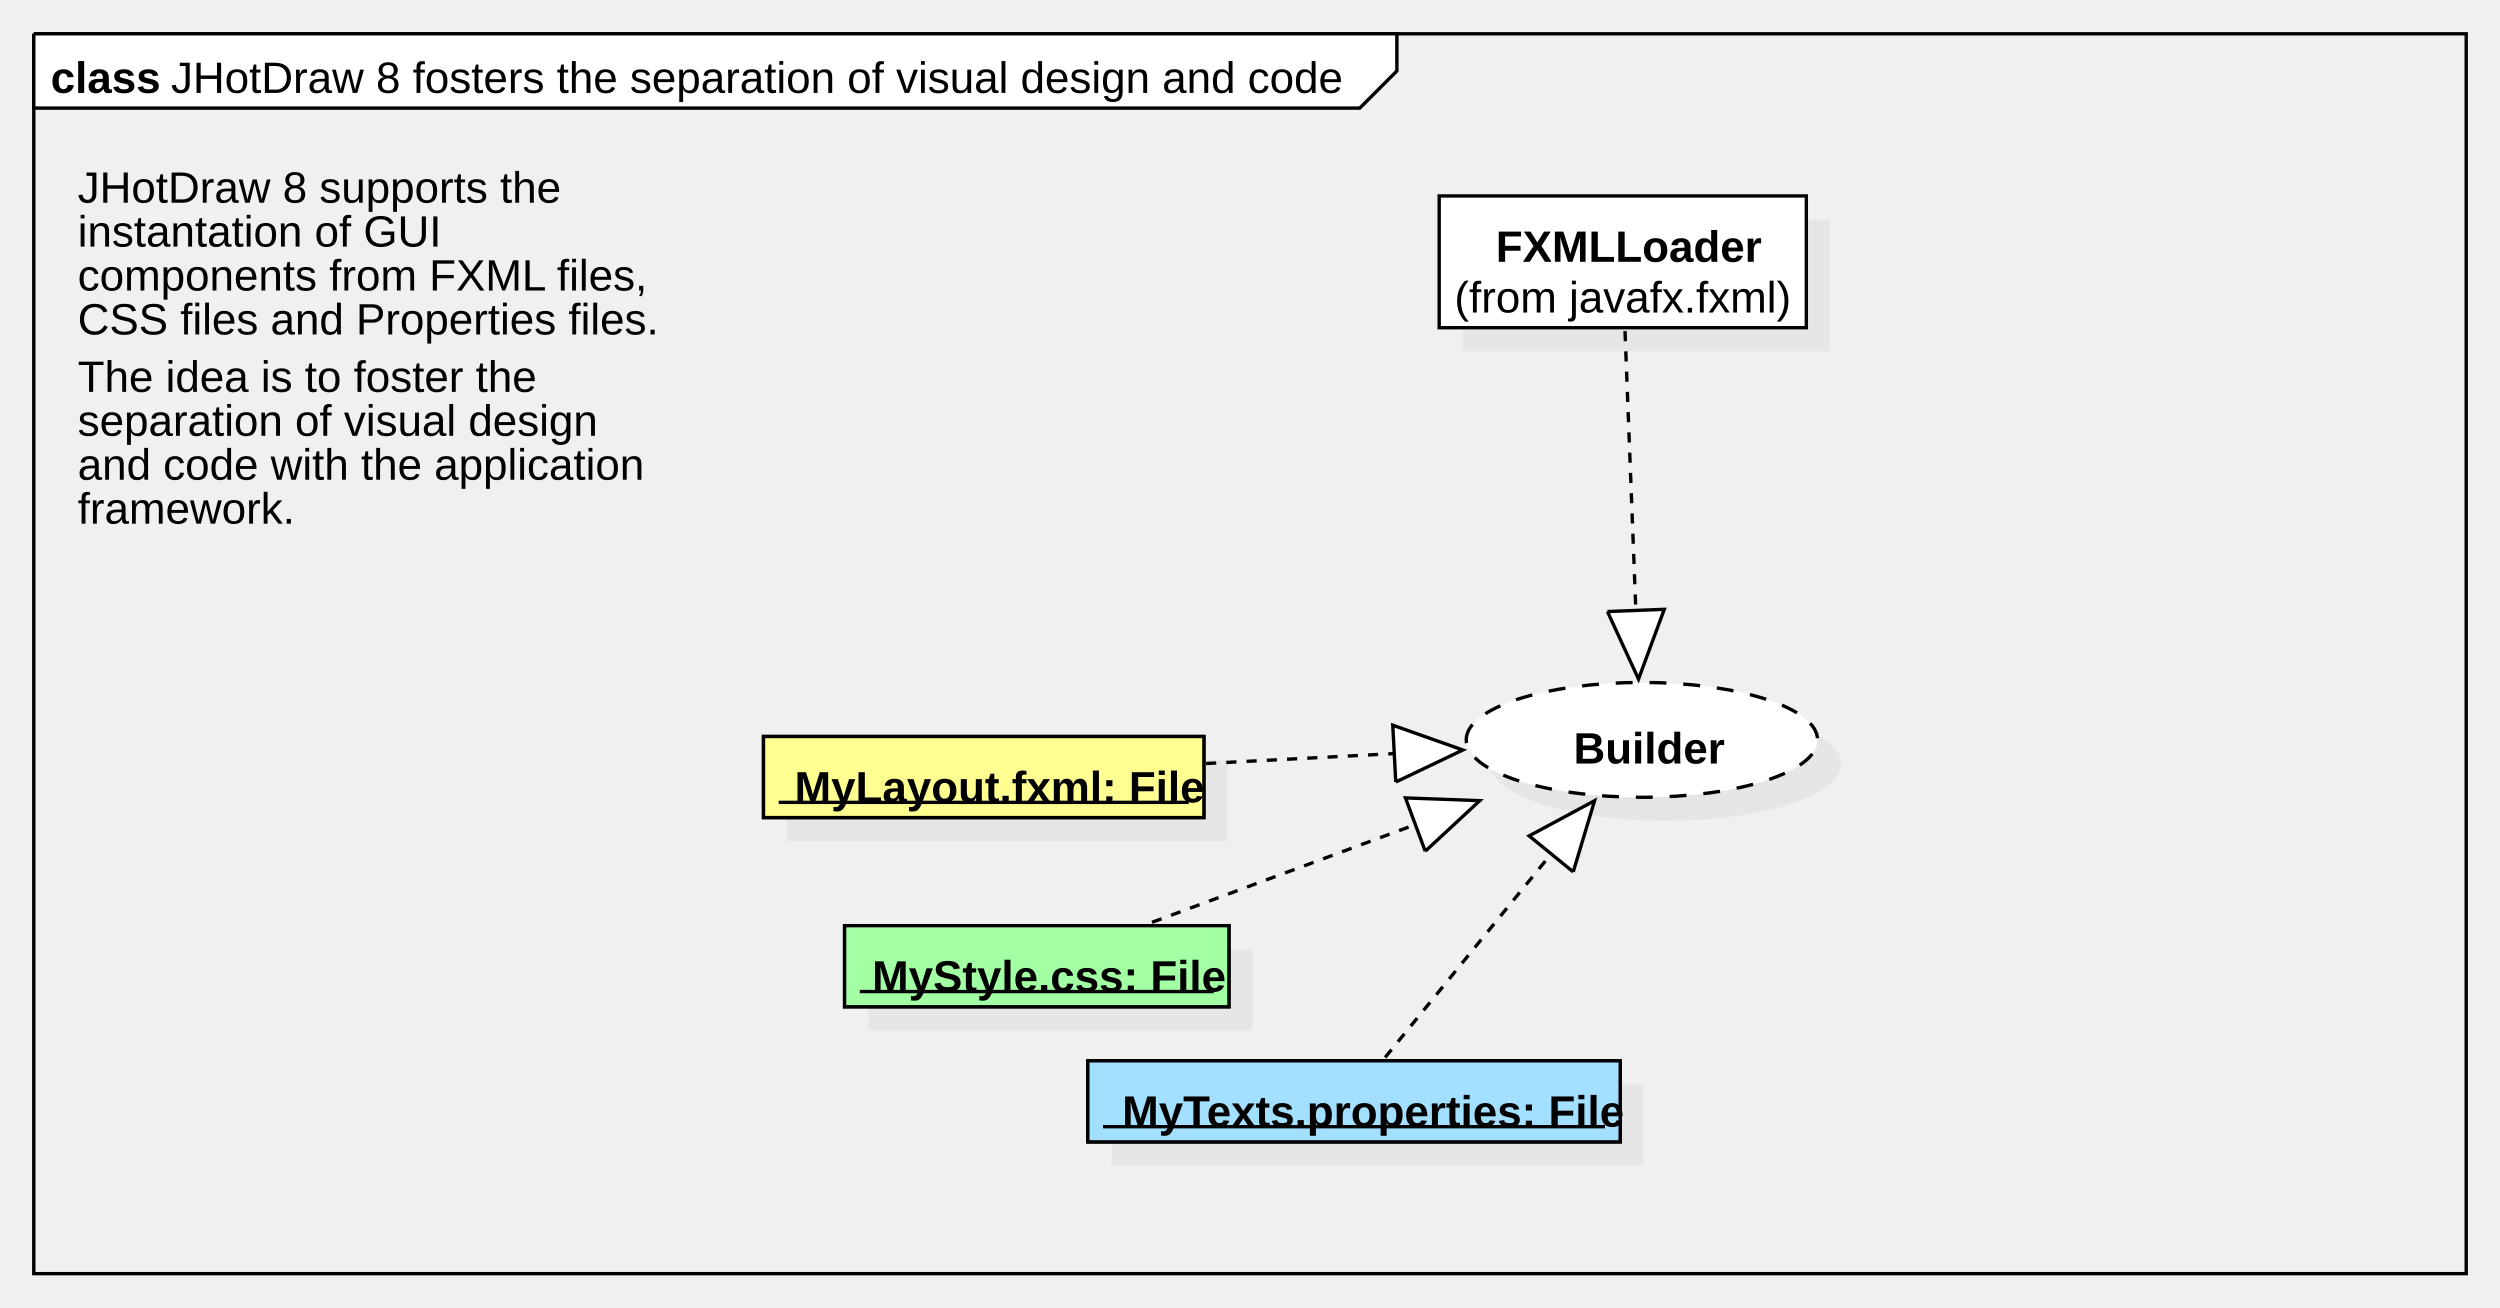
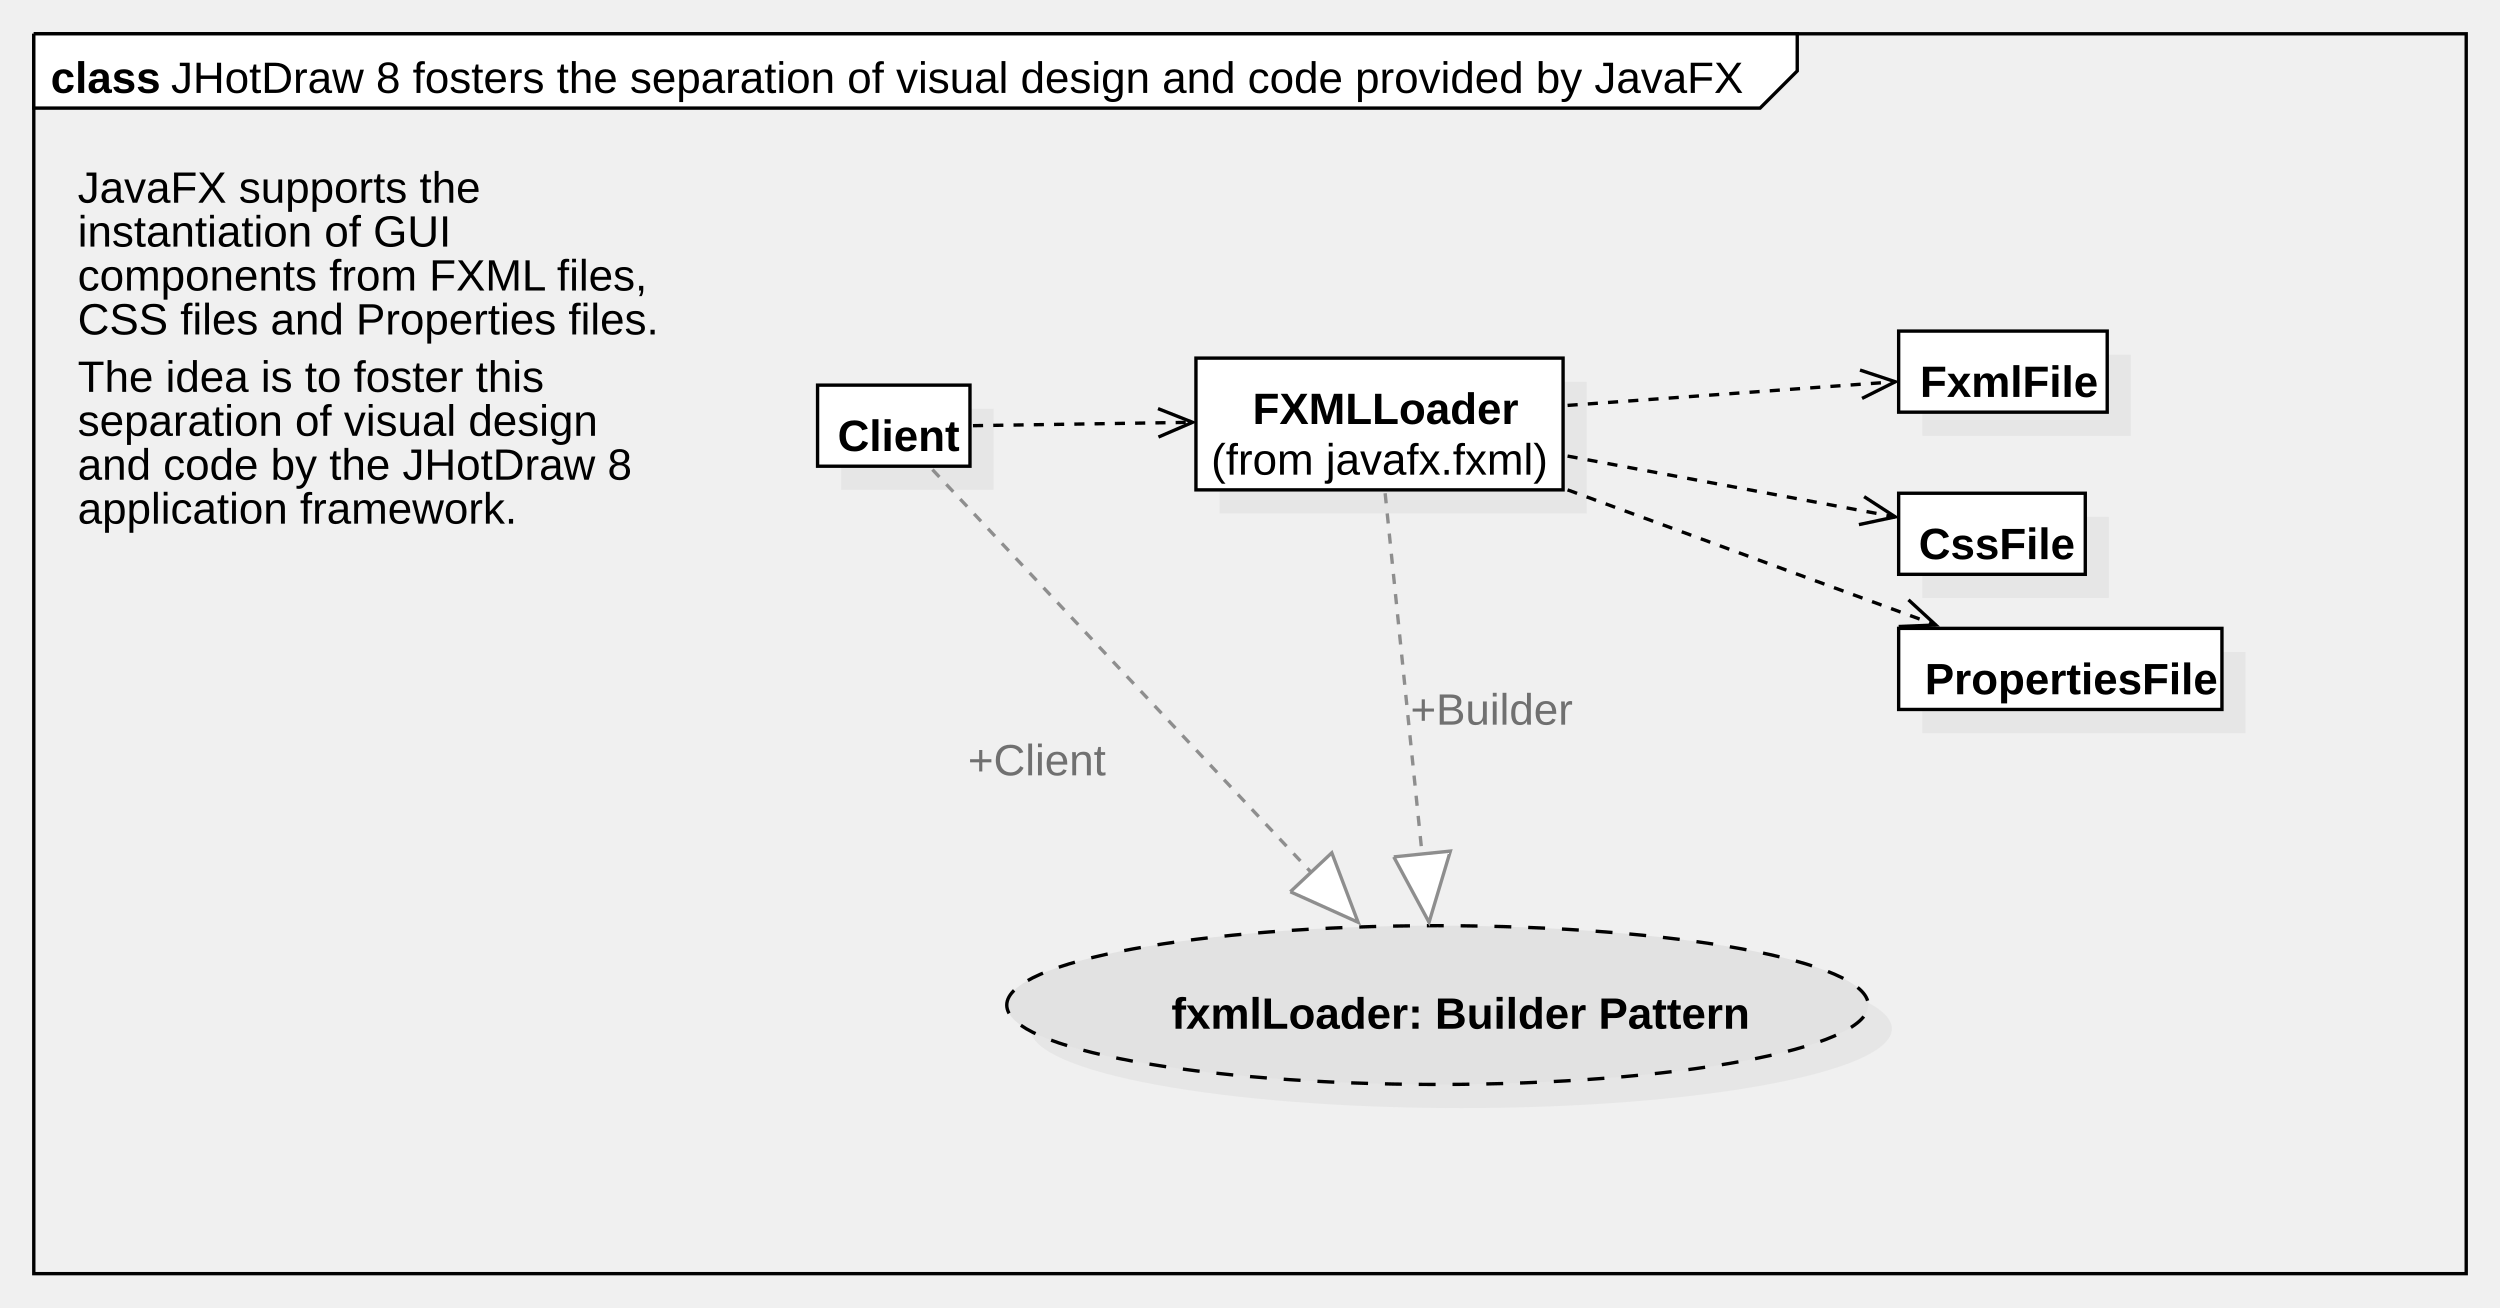
<svg xmlns="http://www.w3.org/2000/svg" version="1.1" width="740" height="387">
  <defs />
  <g>
    <g transform="translate(2,2) scale(1,1)">
      <path fill="none" stroke="#000000" d="M 8 8 L 728 8 L 728 375 L 8 375 L 8 8" stroke-miterlimit="10" />
    </g>
    <g transform="translate(2,2) scale(1,1)">
-       <path fill="#ffffff" stroke="none" d="M 8 8 L 8 30 L 400.479 30 L 411.479 19 L 411.479 8 L 8 8" />
-     </g>
-     <g transform="translate(2,2) scale(1,1)">
-       <path fill="none" stroke="#000000" d="M 8 8 L 8 30 L 400.479 30 L 411.479 19 L 411.479 8 L 8 8 L 8 8" stroke-miterlimit="10" />
-     </g>
-     <g transform="translate(2,2) scale(1,1)">
-       <g>
-         <path fill="none" stroke="none" />
-         <text fill="#000000" stroke="none" font-family="Arial" font-size="13px" font-style="normal" font-weight="normal" text-decoration="none" x="48.618" y="25.5">JHotDraw 8 fosters the separation of visual design and code</text>
+       <path fill="#ffffff" stroke="none" d="M 8 8 L 8 30 L 518.984 30 L 529.984 19 L 529.984 8 L 8 8" />
+     </g>
+     <g transform="translate(2,2) scale(1,1)">
+       <path fill="none" stroke="#000000" d="M 8 8 L 8 30 L 518.984 30 L 529.984 19 L 529.984 8 L 8 8 L 8 8" stroke-miterlimit="10" />
+     </g>
+     <g transform="translate(2,2) scale(1,1)">
+       <g>
+         <path fill="none" stroke="none" />
+         <text fill="#000000" stroke="none" font-family="Arial" font-size="13px" font-style="normal" font-weight="normal" text-decoration="none" x="48.618" y="25.5">JHotDraw 8 fosters the separation of visual design and code provided by JavaFX</text>
      </g>
    </g>
    <g transform="translate(2,2) scale(1,1)">
      <g>
        <path fill="none" stroke="none" />
        <text fill="#000000" stroke="none" font-family="Arial" font-size="13px" font-style="normal" font-weight="bold" text-decoration="none" x="13" y="25.5">class</text>
      </g>
    </g>
    <g transform="translate(2,2) scale(1,1)">
-       <rect fill="#C0C0C0" stroke="none" x="231" y="223" width="130.348" height="24" opacity="0.2" />
-     </g>
-     <g transform="translate(2,2) scale(1,1)">
-       <rect fill="#ffff91" stroke="none" x="224" y="216" width="130.348" height="24" />
-     </g>
-     <g transform="translate(2,2) scale(1,1)">
-       <path fill="none" stroke="#000000" d="M 224 216 L 354.348 216 L 354.348 240 L 224 240 L 224 216 Z Z" stroke-miterlimit="10" />
-     </g>
-     <g transform="translate(2,2) scale(1,1)">
-       <rect fill="#ffff91" stroke="none" x="224" y="216" width="130.348" height="24" />
-     </g>
-     <g transform="translate(2,2) scale(1,1)">
-       <path fill="none" stroke="#000000" d="M 224 216 L 354.348 216 L 354.348 240 L 224 240 L 224 216 Z Z" stroke-miterlimit="10" />
-     </g>
-     <g transform="translate(2,2) scale(1,1)">
-       <g>
-         <path fill="none" stroke="none" />
-         <text fill="#000000" stroke="none" font-family="Arial" font-size="13px" font-style="normal" font-weight="bold" text-decoration="none" x="233.188" y="235.5">MyLayout.fxml: File</text>
-         <path fill="none" stroke="#000000" d="M 349.848 235.5 L 228.5 235.5" stroke-miterlimit="10" />
-       </g>
-     </g>
-     <g transform="translate(2,2) scale(1,1)">
-       <rect fill="#C0C0C0" stroke="none" x="431" y="63" width="108.671" height="39" opacity="0.2" />
-     </g>
-     <g transform="translate(2,2) scale(1,1)">
-       <rect fill="#ffffff" stroke="none" x="424" y="56" width="108.671" height="39" />
-     </g>
-     <g transform="translate(2,2) scale(1,1)">
-       <path fill="none" stroke="#000000" d="M 424 56 L 532.671 56 L 532.671 95 L 424 95 L 424 56 Z Z" stroke-miterlimit="10" />
-     </g>
-     <g transform="translate(2,2) scale(1,1)">
-       <g>
-         <path fill="none" stroke="none" />
-         <text fill="#000000" stroke="none" font-family="Arial" font-size="13px" font-style="normal" font-weight="bold" text-decoration="none" x="440.76" y="75.5">FXMLLoader</text>
-       </g>
-     </g>
-     <g transform="translate(2,2) scale(1,1)">
-       <g>
-         <path fill="none" stroke="none" />
-         <text fill="#000000" stroke="none" font-family="Arial" font-size="13px" font-style="normal" font-weight="normal" text-decoration="none" x="428.5" y="90.5">(from javafx.fxml)</text>
-       </g>
-     </g>
-     <g transform="translate(2,2) scale(1,1)">
-       <path fill="#C0C0C0" stroke="none" d="M 439 224 C 439 214.611 462.281 207 491 207 C 519.719 207 543 214.611 543 224 C 543 233.389 519.719 241 491 241 C 462.281 241 439 233.389 439 224 Z" opacity="0.2" />
-     </g>
-     <g transform="translate(2,2) scale(1,1)">
-       <path fill="#ffffff" stroke="none" d="M 432 217 C 432 207.611 455.281 200 484 200 C 512.719 200 536 207.611 536 217 C 536 226.389 512.719 234 484 234 C 455.281 234 432 226.389 432 217 Z" />
-     </g>
-     <g transform="translate(2,2) scale(1,1)">
-       <path fill="none" stroke="#000000" d="M 432 217 C 432 207.611 455.281 200 484 200 C 512.719 200 536 207.611 536 217 C 536 226.389 512.719 234 484 234 C 455.281 234 432 226.389 432 217 Z" stroke-miterlimit="10" stroke-dasharray="5" />
-     </g>
-     <g transform="translate(2,2) scale(1,1)">
-       <g>
-         <path fill="none" stroke="none" />
-         <text fill="#000000" stroke="none" font-family="Arial" font-size="13px" font-style="normal" font-weight="bold" text-decoration="none" x="463.767" y="224">Builder</text>
-       </g>
-     </g>
-     <g transform="translate(2,2) scale(1,1)">
-       <g>
-         <path fill="none" stroke="none" />
-         <text fill="#000000" stroke="none" font-family="Arial" font-size="13px" font-style="normal" font-weight="normal" text-decoration="none" x="21" y="58">JHotDraw 8 supports the</text>
-         <text fill="#000000" stroke="none" font-family="Arial" font-size="13px" font-style="normal" font-weight="normal" text-decoration="none" x="21" y="71">instantation of GUI</text>
+       <rect fill="#C0C0C0" stroke="none" x="359" y="111" width="108.671" height="39" opacity="0.2" />
+     </g>
+     <g transform="translate(2,2) scale(1,1)">
+       <rect fill="#ffffff" stroke="none" x="352" y="104" width="108.671" height="39" />
+     </g>
+     <g transform="translate(2,2) scale(1,1)">
+       <path fill="none" stroke="#000000" d="M 352 104 L 460.671 104 L 460.671 143 L 352 143 L 352 104 Z Z" stroke-miterlimit="10" />
+     </g>
+     <g transform="translate(2,2) scale(1,1)">
+       <g>
+         <path fill="none" stroke="none" />
+         <text fill="#000000" stroke="none" font-family="Arial" font-size="13px" font-style="normal" font-weight="bold" text-decoration="none" x="368.76" y="123.5">FXMLLoader</text>
+       </g>
+     </g>
+     <g transform="translate(2,2) scale(1,1)">
+       <g>
+         <path fill="none" stroke="none" />
+         <text fill="#000000" stroke="none" font-family="Arial" font-size="13px" font-style="normal" font-weight="normal" text-decoration="none" x="356.5" y="138.5">(from javafx.fxml)</text>
+       </g>
+     </g>
+     <g transform="translate(2,2) scale(1,1)">
+       <path fill="#C0C0C0" stroke="none" d="M 303 302.5 C 303 289.521 360.084 279 430.5 279 C 500.916 279 558 289.521 558 302.5 C 558 315.479 500.916 326 430.5 326 C 360.084 326 303 315.479 303 302.5 Z" opacity="0.2" />
+     </g>
+     <g transform="translate(2,2) scale(1,1)">
+       <path fill="#e2e2e2" stroke="none" d="M 296 295.5 C 296 282.521 353.084 272 423.5 272 C 493.916 272 551 282.521 551 295.5 C 551 308.479 493.916 319 423.5 319 C 353.084 319 296 308.479 296 295.5 Z" />
+     </g>
+     <g transform="translate(2,2) scale(1,1)">
+       <path fill="none" stroke="#000000" d="M 296 295.5 C 296 282.521 353.084 272 423.5 272 C 493.916 272 551 282.521 551 295.5 C 551 308.479 493.916 319 423.5 319 C 353.084 319 296 308.479 296 295.5 Z" stroke-miterlimit="10" stroke-dasharray="5" />
+     </g>
+     <g transform="translate(2,2) scale(1,1)">
+       <g>
+         <path fill="none" stroke="none" />
+         <text fill="#000000" stroke="none" font-family="Arial" font-size="13px" font-style="normal" font-weight="bold" text-decoration="none" x="344.738" y="302.5">fxmlLoader: Builder Pattern</text>
+       </g>
+     </g>
+     <g transform="translate(2,2) scale(1,1)">
+       <g>
+         <path fill="none" stroke="none" />
+         <text fill="#000000" stroke="none" font-family="Arial" font-size="13px" font-style="normal" font-weight="normal" text-decoration="none" x="21" y="58">JavaFX supports the</text>
+         <text fill="#000000" stroke="none" font-family="Arial" font-size="13px" font-style="normal" font-weight="normal" text-decoration="none" x="21" y="71">instantiation of GUI</text>
        <text fill="#000000" stroke="none" font-family="Arial" font-size="13px" font-style="normal" font-weight="normal" text-decoration="none" x="21" y="84">components from FXML files,</text>
        <text fill="#000000" stroke="none" font-family="Arial" font-size="13px" font-style="normal" font-weight="normal" text-decoration="none" x="21" y="97">CSS files and Properties files.</text>
      </g>
    </g>
    <g transform="translate(2,2) scale(1,1)">
      <g>
        <path fill="none" stroke="none" />
      </g>
    </g>
    <g transform="translate(2,2) scale(1,1)">
      <g>
        <path fill="none" stroke="none" />
-         <text fill="#000000" stroke="none" font-family="Arial" font-size="13px" font-style="normal" font-weight="normal" text-decoration="none" x="21" y="114">The idea is to foster the</text>
+         <text fill="#000000" stroke="none" font-family="Arial" font-size="13px" font-style="normal" font-weight="normal" text-decoration="none" x="21" y="114">The idea is to foster this</text>
        <text fill="#000000" stroke="none" font-family="Arial" font-size="13px" font-style="normal" font-weight="normal" text-decoration="none" x="21" y="127">separation of visual design</text>
-         <text fill="#000000" stroke="none" font-family="Arial" font-size="13px" font-style="normal" font-weight="normal" text-decoration="none" x="21" y="140">and code with the application</text>
-         <text fill="#000000" stroke="none" font-family="Arial" font-size="13px" font-style="normal" font-weight="normal" text-decoration="none" x="21" y="153">framework.</text>
-       </g>
-     </g>
-     <g transform="translate(2,2) scale(1,1)">
-       <g>
-         <path fill="none" stroke="none" />
-       </g>
-     </g>
-     <g transform="translate(2,2) scale(1,1)">
-       <rect fill="#C0C0C0" stroke="none" x="255" y="279" width="113.768" height="24" opacity="0.2" />
-     </g>
-     <g transform="translate(2,2) scale(1,1)">
-       <rect fill="#a3ffa3" stroke="none" x="248" y="272" width="113.768" height="24" />
-     </g>
-     <g transform="translate(2,2) scale(1,1)">
-       <path fill="none" stroke="#000000" d="M 248 272 L 361.768 272 L 361.768 296 L 248 296 L 248 272 Z Z" stroke-miterlimit="10" />
-     </g>
-     <g transform="translate(2,2) scale(1,1)">
-       <rect fill="#a3ffa3" stroke="none" x="248" y="272" width="113.768" height="24" />
-     </g>
-     <g transform="translate(2,2) scale(1,1)">
-       <path fill="none" stroke="#000000" d="M 248 272 L 361.768 272 L 361.768 296 L 248 296 L 248 272 Z Z" stroke-miterlimit="10" />
-     </g>
-     <g transform="translate(2,2) scale(1,1)">
-       <g>
-         <path fill="none" stroke="none" />
-         <text fill="#000000" stroke="none" font-family="Arial" font-size="13px" font-style="normal" font-weight="bold" text-decoration="none" x="256.128" y="291.5">MyStyle.css: File</text>
-         <path fill="none" stroke="#000000" d="M 357.268 291.5 L 252.5 291.5" stroke-miterlimit="10" />
-       </g>
-     </g>
-     <g transform="translate(2,2) scale(1,1)">
-       <path fill="none" stroke="#000000" d="M 479 96 L 483 199" stroke-miterlimit="10" stroke-dasharray="3" />
-     </g>
-     <g transform="translate(2,2) scale(1,1)">
-       <path fill="#FFFFFF" stroke="none" d="M 473.799 179.017 L 483 199 L 490.624 178.363" />
-     </g>
-     <g transform="translate(2,2) scale(1,1)">
-       <path fill="none" stroke="#000000" d="M 473.799 179.017 L 483 199 L 490.624 178.363 L 473.799 179.017" stroke-miterlimit="10" />
-     </g>
-     <g transform="translate(2,2) scale(1,1)">
-       <path fill="none" stroke="#000000" d="M 355 224 L 431 220" stroke-miterlimit="10" stroke-dasharray="3" />
-     </g>
-     <g transform="translate(2,2) scale(1,1)">
-       <path fill="#FFFFFF" stroke="none" d="M 411.145 229.476 L 431 220 L 410.26 212.661" />
-     </g>
-     <g transform="translate(2,2) scale(1,1)">
-       <path fill="none" stroke="#000000" d="M 411.145 229.476 L 431 220 L 410.26 212.661 L 411.145 229.476" stroke-miterlimit="10" />
-     </g>
-     <g transform="translate(2,2) scale(1,1)">
-       <path fill="none" stroke="#000000" d="M 339 271 L 436 235" stroke-miterlimit="10" stroke-dasharray="3" />
-     </g>
-     <g transform="translate(2,2) scale(1,1)">
-       <path fill="#FFFFFF" stroke="none" d="M 419.874 249.965 L 436 235 L 414.015 234.179" />
-     </g>
-     <g transform="translate(2,2) scale(1,1)">
-       <path fill="none" stroke="#000000" d="M 419.874 249.965 L 436 235 L 414.015 234.179 L 419.874 249.965" stroke-miterlimit="10" />
-     </g>
-     <g transform="translate(2,2) scale(1,1)">
-       <rect fill="#C0C0C0" stroke="none" x="327" y="319" width="157.573" height="24" opacity="0.2" />
-     </g>
-     <g transform="translate(2,2) scale(1,1)">
-       <rect fill="#a3e0ff" stroke="none" x="320" y="312" width="157.573" height="24" />
-     </g>
-     <g transform="translate(2,2) scale(1,1)">
-       <path fill="none" stroke="#000000" d="M 320 312 L 477.573 312 L 477.573 336 L 320 336 L 320 312 Z Z" stroke-miterlimit="10" />
-     </g>
-     <g transform="translate(2,2) scale(1,1)">
-       <rect fill="#a3e0ff" stroke="none" x="320" y="312" width="157.573" height="24" />
-     </g>
-     <g transform="translate(2,2) scale(1,1)">
-       <path fill="none" stroke="#000000" d="M 320 312 L 477.573 312 L 477.573 336 L 320 336 L 320 312 Z Z" stroke-miterlimit="10" />
-     </g>
-     <g transform="translate(2,2) scale(1,1)">
-       <g>
-         <path fill="none" stroke="none" />
-         <text fill="#000000" stroke="none" font-family="Arial" font-size="13px" font-style="normal" font-weight="bold" text-decoration="none" x="330.156" y="331.5">MyTexts.properties: File</text>
-         <path fill="none" stroke="#000000" d="M 473.073 331.5 L 324.5 331.5" stroke-miterlimit="10" />
-       </g>
-     </g>
-     <g transform="translate(2,2) scale(1,1)">
-       <path fill="none" stroke="#000000" d="M 408 311 L 470 235" stroke-miterlimit="10" stroke-dasharray="3" />
-     </g>
-     <g transform="translate(2,2) scale(1,1)">
-       <path fill="#FFFFFF" stroke="none" d="M 463.675 256.071 L 470 235 L 450.628 245.428" />
-     </g>
-     <g transform="translate(2,2) scale(1,1)">
-       <path fill="none" stroke="#000000" d="M 463.675 256.071 L 470 235 L 450.628 245.428 L 463.675 256.071" stroke-miterlimit="10" />
+         <text fill="#000000" stroke="none" font-family="Arial" font-size="13px" font-style="normal" font-weight="normal" text-decoration="none" x="21" y="140">and code by the JHotDraw 8</text>
+         <text fill="#000000" stroke="none" font-family="Arial" font-size="13px" font-style="normal" font-weight="normal" text-decoration="none" x="21" y="153">application framework.</text>
+       </g>
+     </g>
+     <g transform="translate(2,2) scale(1,1)">
+       <g>
+         <path fill="none" stroke="none" />
+       </g>
+     </g>
+     <g transform="translate(2,2) scale(1,1)">
+       <rect fill="#C0C0C0" stroke="none" x="567" y="103" width="61.736" height="24" opacity="0.2" />
+     </g>
+     <g transform="translate(2,2) scale(1,1)">
+       <rect fill="#ffffff" stroke="none" x="560" y="96" width="61.736" height="24" />
+     </g>
+     <g transform="translate(2,2) scale(1,1)">
+       <path fill="none" stroke="#000000" d="M 560 96 L 621.736 96 L 621.736 120 L 560 120 L 560 96 Z Z" stroke-miterlimit="10" />
+     </g>
+     <g transform="translate(2,2) scale(1,1)">
+       <g>
+         <path fill="none" stroke="none" />
+         <text fill="#000000" stroke="none" font-family="Arial" font-size="13px" font-style="normal" font-weight="bold" text-decoration="none" x="566.315" y="115.5">FxmlFile</text>
+       </g>
+     </g>
+     <g transform="translate(2,2) scale(1,1)">
+       <rect fill="#C0C0C0" stroke="none" x="567" y="151" width="55.243" height="24" opacity="0.2" />
+     </g>
+     <g transform="translate(2,2) scale(1,1)">
+       <rect fill="#ffffff" stroke="none" x="560" y="144" width="55.243" height="24" />
+     </g>
+     <g transform="translate(2,2) scale(1,1)">
+       <path fill="none" stroke="#000000" d="M 560 144 L 615.243 144 L 615.243 168 L 560 168 L 560 144 Z Z" stroke-miterlimit="10" />
+     </g>
+     <g transform="translate(2,2) scale(1,1)">
+       <g>
+         <path fill="none" stroke="none" />
+         <text fill="#000000" stroke="none" font-family="Arial" font-size="13px" font-style="normal" font-weight="bold" text-decoration="none" x="565.954" y="163.5">CssFile</text>
+       </g>
+     </g>
+     <g transform="translate(2,2) scale(1,1)">
+       <rect fill="#C0C0C0" stroke="none" x="567" y="191" width="95.696" height="24" opacity="0.2" />
+     </g>
+     <g transform="translate(2,2) scale(1,1)">
+       <rect fill="#ffffff" stroke="none" x="560" y="184" width="95.696" height="24" />
+     </g>
+     <g transform="translate(2,2) scale(1,1)">
+       <path fill="none" stroke="#000000" d="M 560 184 L 655.696 184 L 655.696 208 L 560 208 L 560 184 Z Z" stroke-miterlimit="10" />
+     </g>
+     <g transform="translate(2,2) scale(1,1)">
+       <g>
+         <path fill="none" stroke="none" />
+         <text fill="#000000" stroke="none" font-family="Arial" font-size="13px" font-style="normal" font-weight="bold" text-decoration="none" x="567.75" y="203.5">PropertiesFile</text>
+       </g>
+     </g>
+     <g transform="translate(2,2) scale(1,1)">
+       <path fill="none" stroke="#000000" d="M 462 118 L 559 111" stroke-miterlimit="10" stroke-dasharray="3" />
+     </g>
+     <g transform="translate(2,2) scale(1,1)">
+       <path fill="none" stroke="#000000" d="M 549.167 115.93 L 559 111 L 548.561 107.533" stroke-miterlimit="10" />
+     </g>
+     <g transform="translate(2,2) scale(1,1)">
+       <path fill="none" stroke="#000000" d="M 462 133 L 559 151" stroke-miterlimit="10" stroke-dasharray="3" />
+     </g>
+     <g transform="translate(2,2) scale(1,1)">
+       <path fill="none" stroke="#000000" d="M 548.24 153.285 L 559 151 L 549.776 145.007" stroke-miterlimit="10" />
+     </g>
+     <g transform="translate(2,2) scale(1,1)">
+       <path fill="none" stroke="#000000" d="M 462 143 L 571 183" stroke-miterlimit="10" stroke-dasharray="3" />
+     </g>
+     <g transform="translate(2,2) scale(1,1)">
+       <path fill="none" stroke="#000000" d="M 560.009 183.451 L 571 183 L 562.91 175.547" stroke-miterlimit="10" />
+     </g>
+     <g transform="translate(2,2) scale(1,1)">
+       <rect fill="#C0C0C0" stroke="none" x="247" y="119" width="45.112" height="24" opacity="0.2" />
+     </g>
+     <g transform="translate(2,2) scale(1,1)">
+       <rect fill="#ffffff" stroke="none" x="240" y="112" width="45.112" height="24" />
+     </g>
+     <g transform="translate(2,2) scale(1,1)">
+       <path fill="none" stroke="#000000" d="M 240 112 L 285.112 112 L 285.112 136 L 240 136 L 240 112 Z Z" stroke-miterlimit="10" />
+     </g>
+     <g transform="translate(2,2) scale(1,1)">
+       <g>
+         <path fill="none" stroke="none" />
+         <text fill="#000000" stroke="none" font-family="Arial" font-size="13px" font-style="normal" font-weight="bold" text-decoration="none" x="245.938" y="131.5">Client</text>
+       </g>
+     </g>
+     <g transform="translate(2,2) scale(1,1)">
+       <path fill="none" stroke="#8e8e8e" d="M 274 137 L 400 271" stroke-miterlimit="10" stroke-dasharray="3" />
+     </g>
+     <g transform="translate(2,2) scale(1,1)">
+       <path fill="#FFFFFF" stroke="none" d="M 379.943 261.96 L 400 271 L 392.21 250.425" />
+     </g>
+     <g transform="translate(2,2) scale(1,1)">
+       <path fill="none" stroke="#8e8e8e" d="M 379.943 261.96 L 400 271 L 392.21 250.425 L 379.943 261.96" stroke-miterlimit="10" />
+     </g>
+     <g transform="translate(2,2) scale(1,1)">
+       <g>
+         <path fill="none" stroke="none" />
+         <text fill="#707070" stroke="none" font-family="Arial" font-size="13px" font-style="normal" font-weight="normal" text-decoration="none" x="284.5" y="227.5">+Client</text>
+       </g>
+     </g>
+     <g transform="translate(2,2) scale(1,1)">
+       <path fill="none" stroke="#8e8e8e" d="M 408 144 L 421 271" stroke-miterlimit="10" stroke-dasharray="3" />
+     </g>
+     <g transform="translate(2,2) scale(1,1)">
+       <path fill="#FFFFFF" stroke="none" d="M 410.555 251.638 L 421 271 L 427.306 249.923" />
+     </g>
+     <g transform="translate(2,2) scale(1,1)">
+       <path fill="none" stroke="#8e8e8e" d="M 410.555 251.638 L 421 271 L 427.306 249.923 L 410.555 251.638" stroke-miterlimit="10" />
+     </g>
+     <g transform="translate(2,2) scale(1,1)">
+       <g>
+         <path fill="none" stroke="none" />
+         <text fill="#707070" stroke="none" font-family="Arial" font-size="13px" font-style="normal" font-weight="normal" text-decoration="none" x="415.5" y="212.5">+Builder</text>
+       </g>
+     </g>
+     <g transform="translate(2,2) scale(1,1)">
+       <path fill="none" stroke="#000000" d="M 286 124 L 351 123" stroke-miterlimit="10" stroke-dasharray="3" />
+     </g>
+     <g transform="translate(2,2) scale(1,1)">
+       <path fill="none" stroke="#000000" d="M 340.903 127.365 L 351 123 L 340.774 118.947" stroke-miterlimit="10" />
    </g>
  </g>
</svg>
